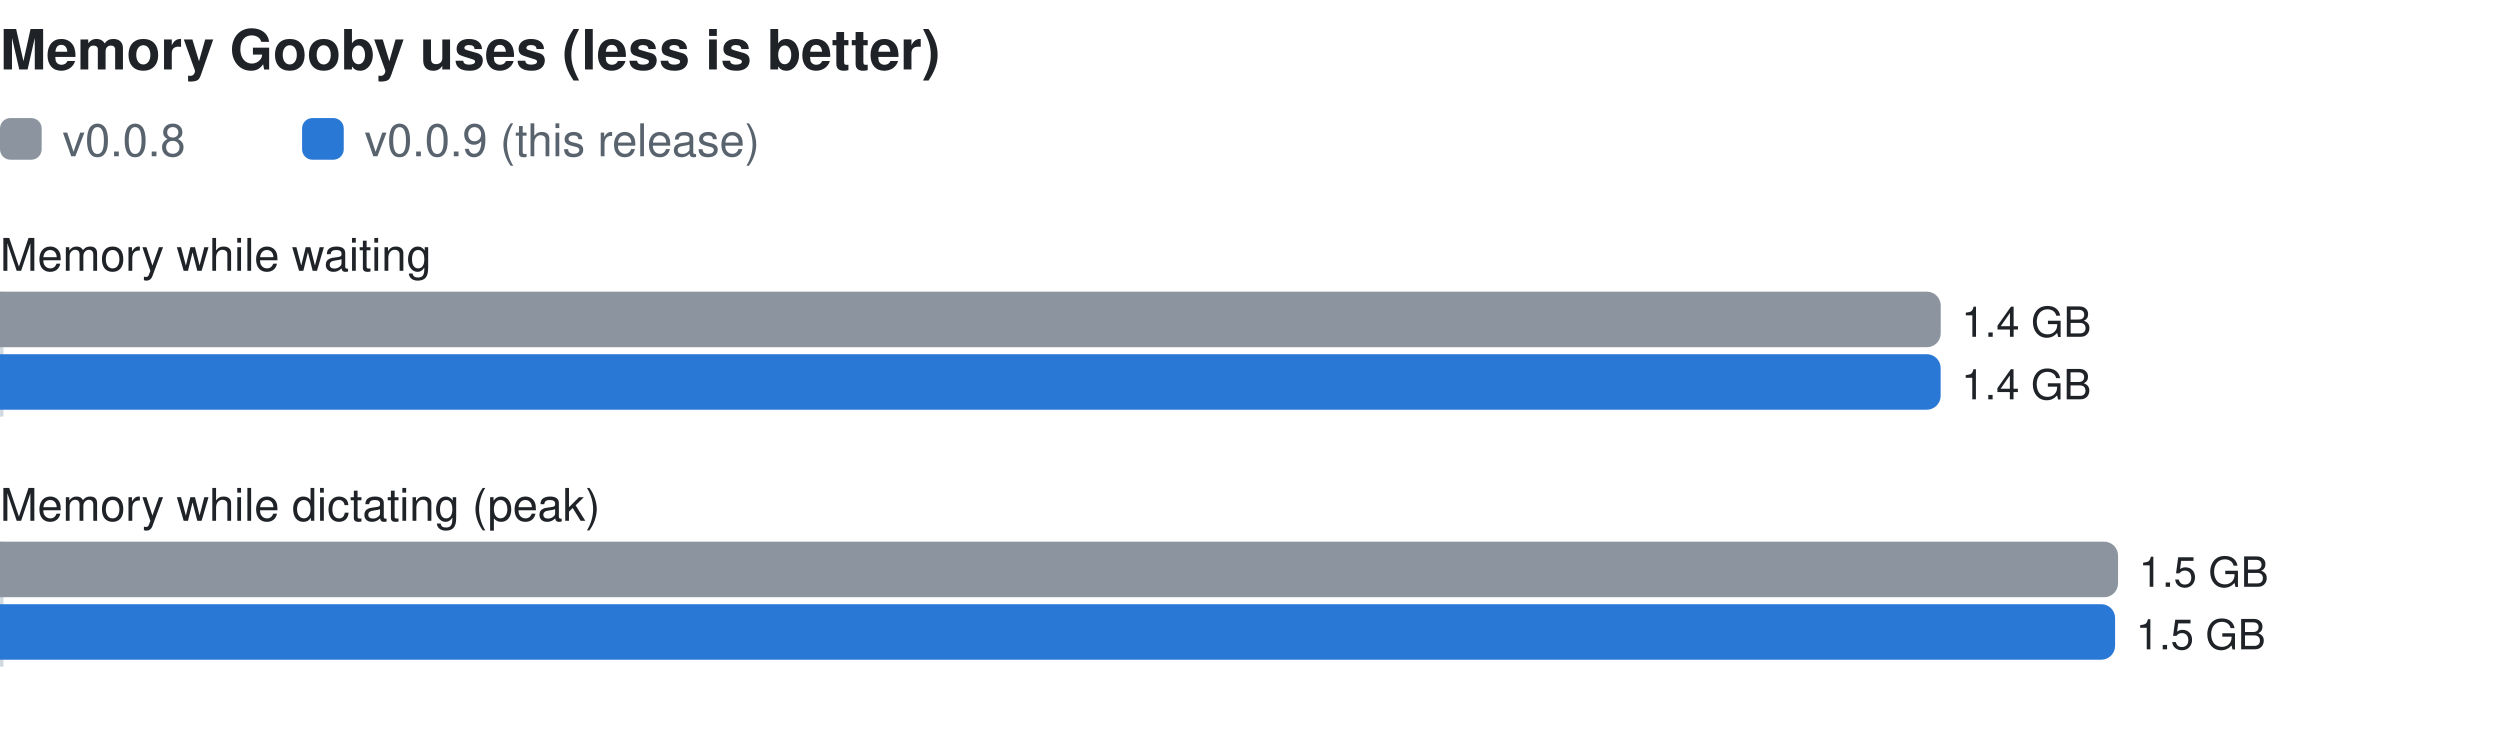
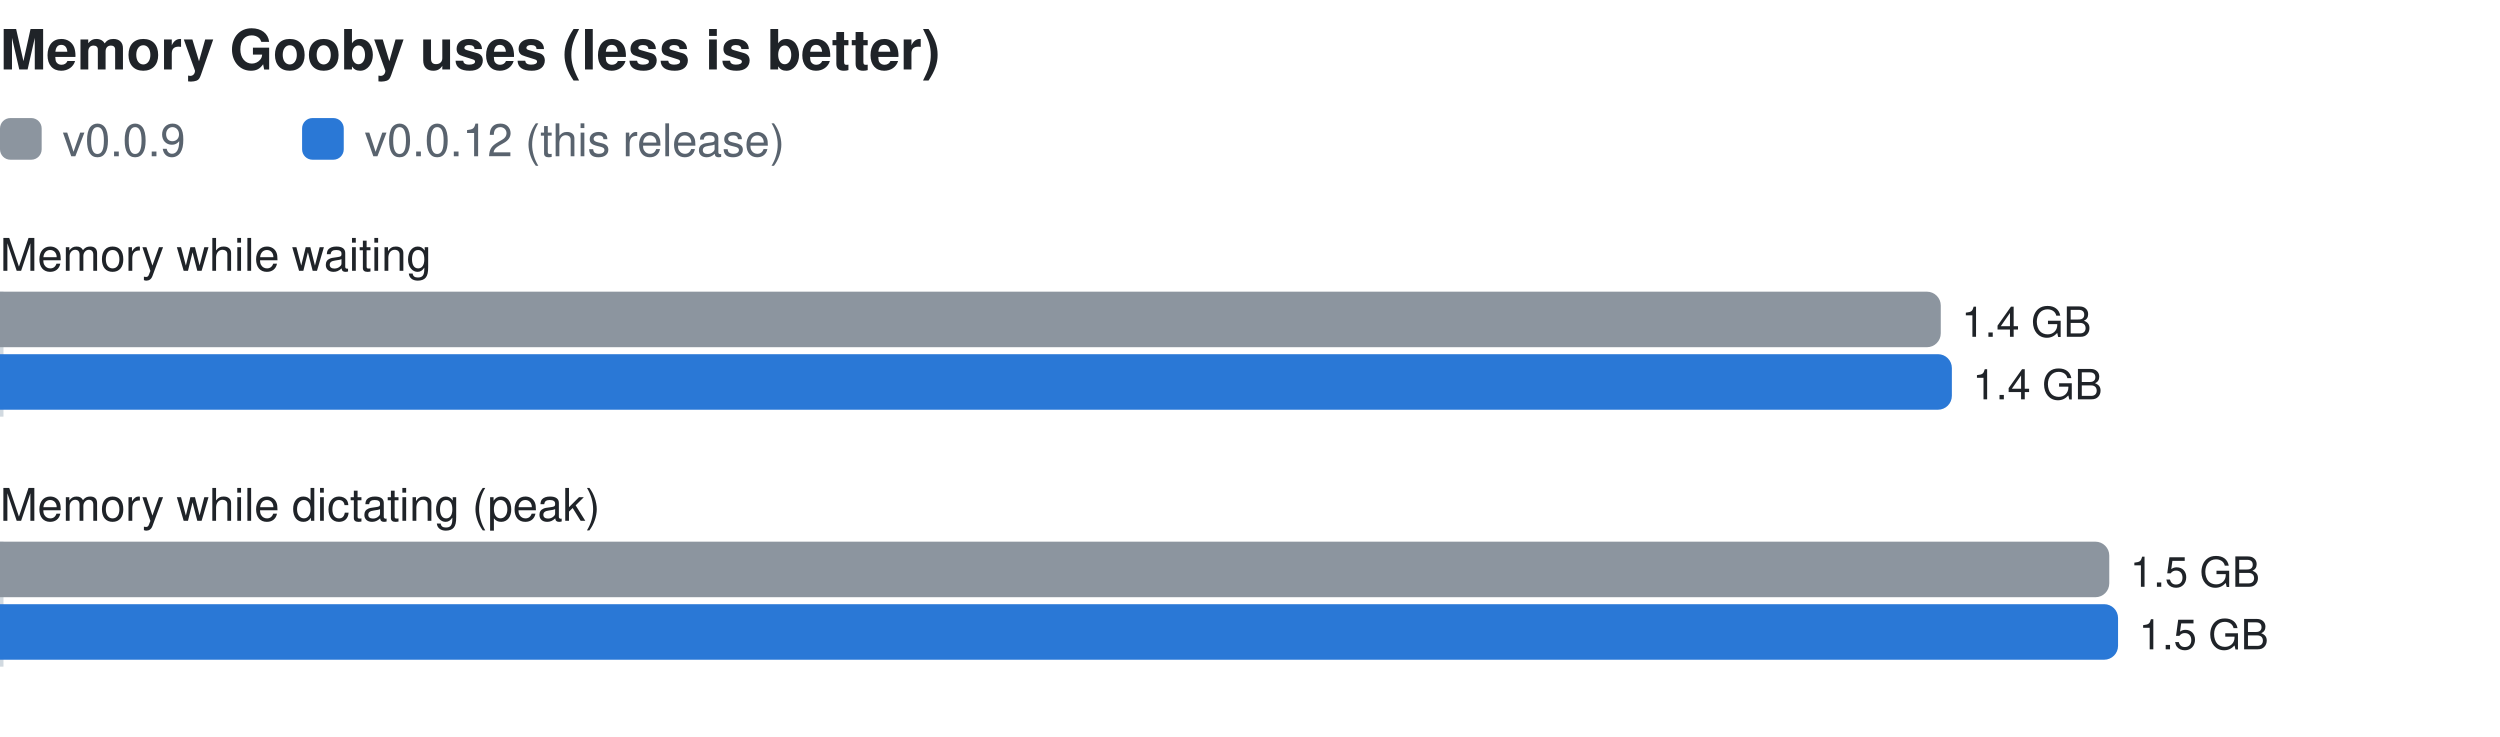
<svg xmlns="http://www.w3.org/2000/svg" width="720" height="212" viewBox="0 0 720 212" role="img" aria-label="Memory Gooby uses (less is better)" font-family="-apple-system, BlinkMacSystemFont, 'Segoe UI', Helvetica, Arial, sans-serif">
  <text x="0" y="20" font-size="16" font-weight="600" fill="#1f2328">Memory Gooby uses (less is better)</text>
  <rect x="0" y="34" width="12" height="12" rx="3" fill="#8c959f" />
-   <text x="18" y="45" font-size="13" fill="#59636e">v0.0.8</text>
+   <text x="18" y="45" font-size="13" fill="#59636e">v0.0.9</text>
  <rect x="87" y="34" width="12" height="12" rx="3" fill="#2a78d6" />
-   <text x="105" y="45" font-size="13" fill="#59636e">v0.0.9 (this release)</text>
+   <text x="105" y="45" font-size="13" fill="#59636e">v0.0.12 (this release)</text>
  <text x="0" y="78" font-size="13" fill="#1f2328">Memory while waiting</text>
  <line x1="0.5" y1="84" x2="0.5" y2="120" stroke="#d1d9e0" />
-   <path d="M0 84H554.933A4 4 0 0 1 558.933 88V96A4 4 0 0 1 554.933 100H0Z" fill="#8c959f" />
-   <text x="564.933" y="97" font-size="12" fill="#1f2328">1.4 GB</text>
-   <path d="M0 102H554.907A4 4 0 0 1 558.907 106V114A4 4 0 0 1 554.907 118H0Z" fill="#2a78d6" />
-   <text x="564.907" y="115" font-size="12" fill="#1f2328">1.4 GB</text>
+   <path d="M0 84H554.943A4 4 0 0 1 558.943 88V96A4 4 0 0 1 554.943 100H0Z" fill="#8c959f" />
+   <text x="564.943" y="97" font-size="12" fill="#1f2328">1.4 GB</text>
+   <path d="M0 102H558.139A4 4 0 0 1 562.139 106V114A4 4 0 0 1 558.139 118H0Z" fill="#2a78d6" />
+   <text x="568.139" y="115" font-size="12" fill="#1f2328">1.4 GB</text>
  <text x="0" y="150" font-size="13" fill="#1f2328">Memory while dictating (peak)</text>
  <line x1="0.5" y1="156" x2="0.5" y2="192" stroke="#d1d9e0" />
-   <path d="M0 156H606A4 4 0 0 1 610 160V168A4 4 0 0 1 606 172H0Z" fill="#8c959f" />
-   <text x="616" y="169" font-size="12" fill="#1f2328">1.5 GB</text>
-   <path d="M0 174H605.147A4 4 0 0 1 609.147 178V186A4 4 0 0 1 605.147 190H0Z" fill="#2a78d6" />
-   <text x="615.147" y="187" font-size="12" fill="#1f2328">1.5 GB</text>
+   <path d="M0 156H603.471A4 4 0 0 1 607.471 160V168A4 4 0 0 1 603.471 172H0Z" fill="#8c959f" />
+   <text x="613.471" y="169" font-size="12" fill="#1f2328">1.5 GB</text>
+   <path d="M0 174H606A4 4 0 0 1 610 178V186A4 4 0 0 1 606 190H0Z" fill="#2a78d6" />
+   <text x="616" y="187" font-size="12" fill="#1f2328">1.5 GB</text>
</svg>
